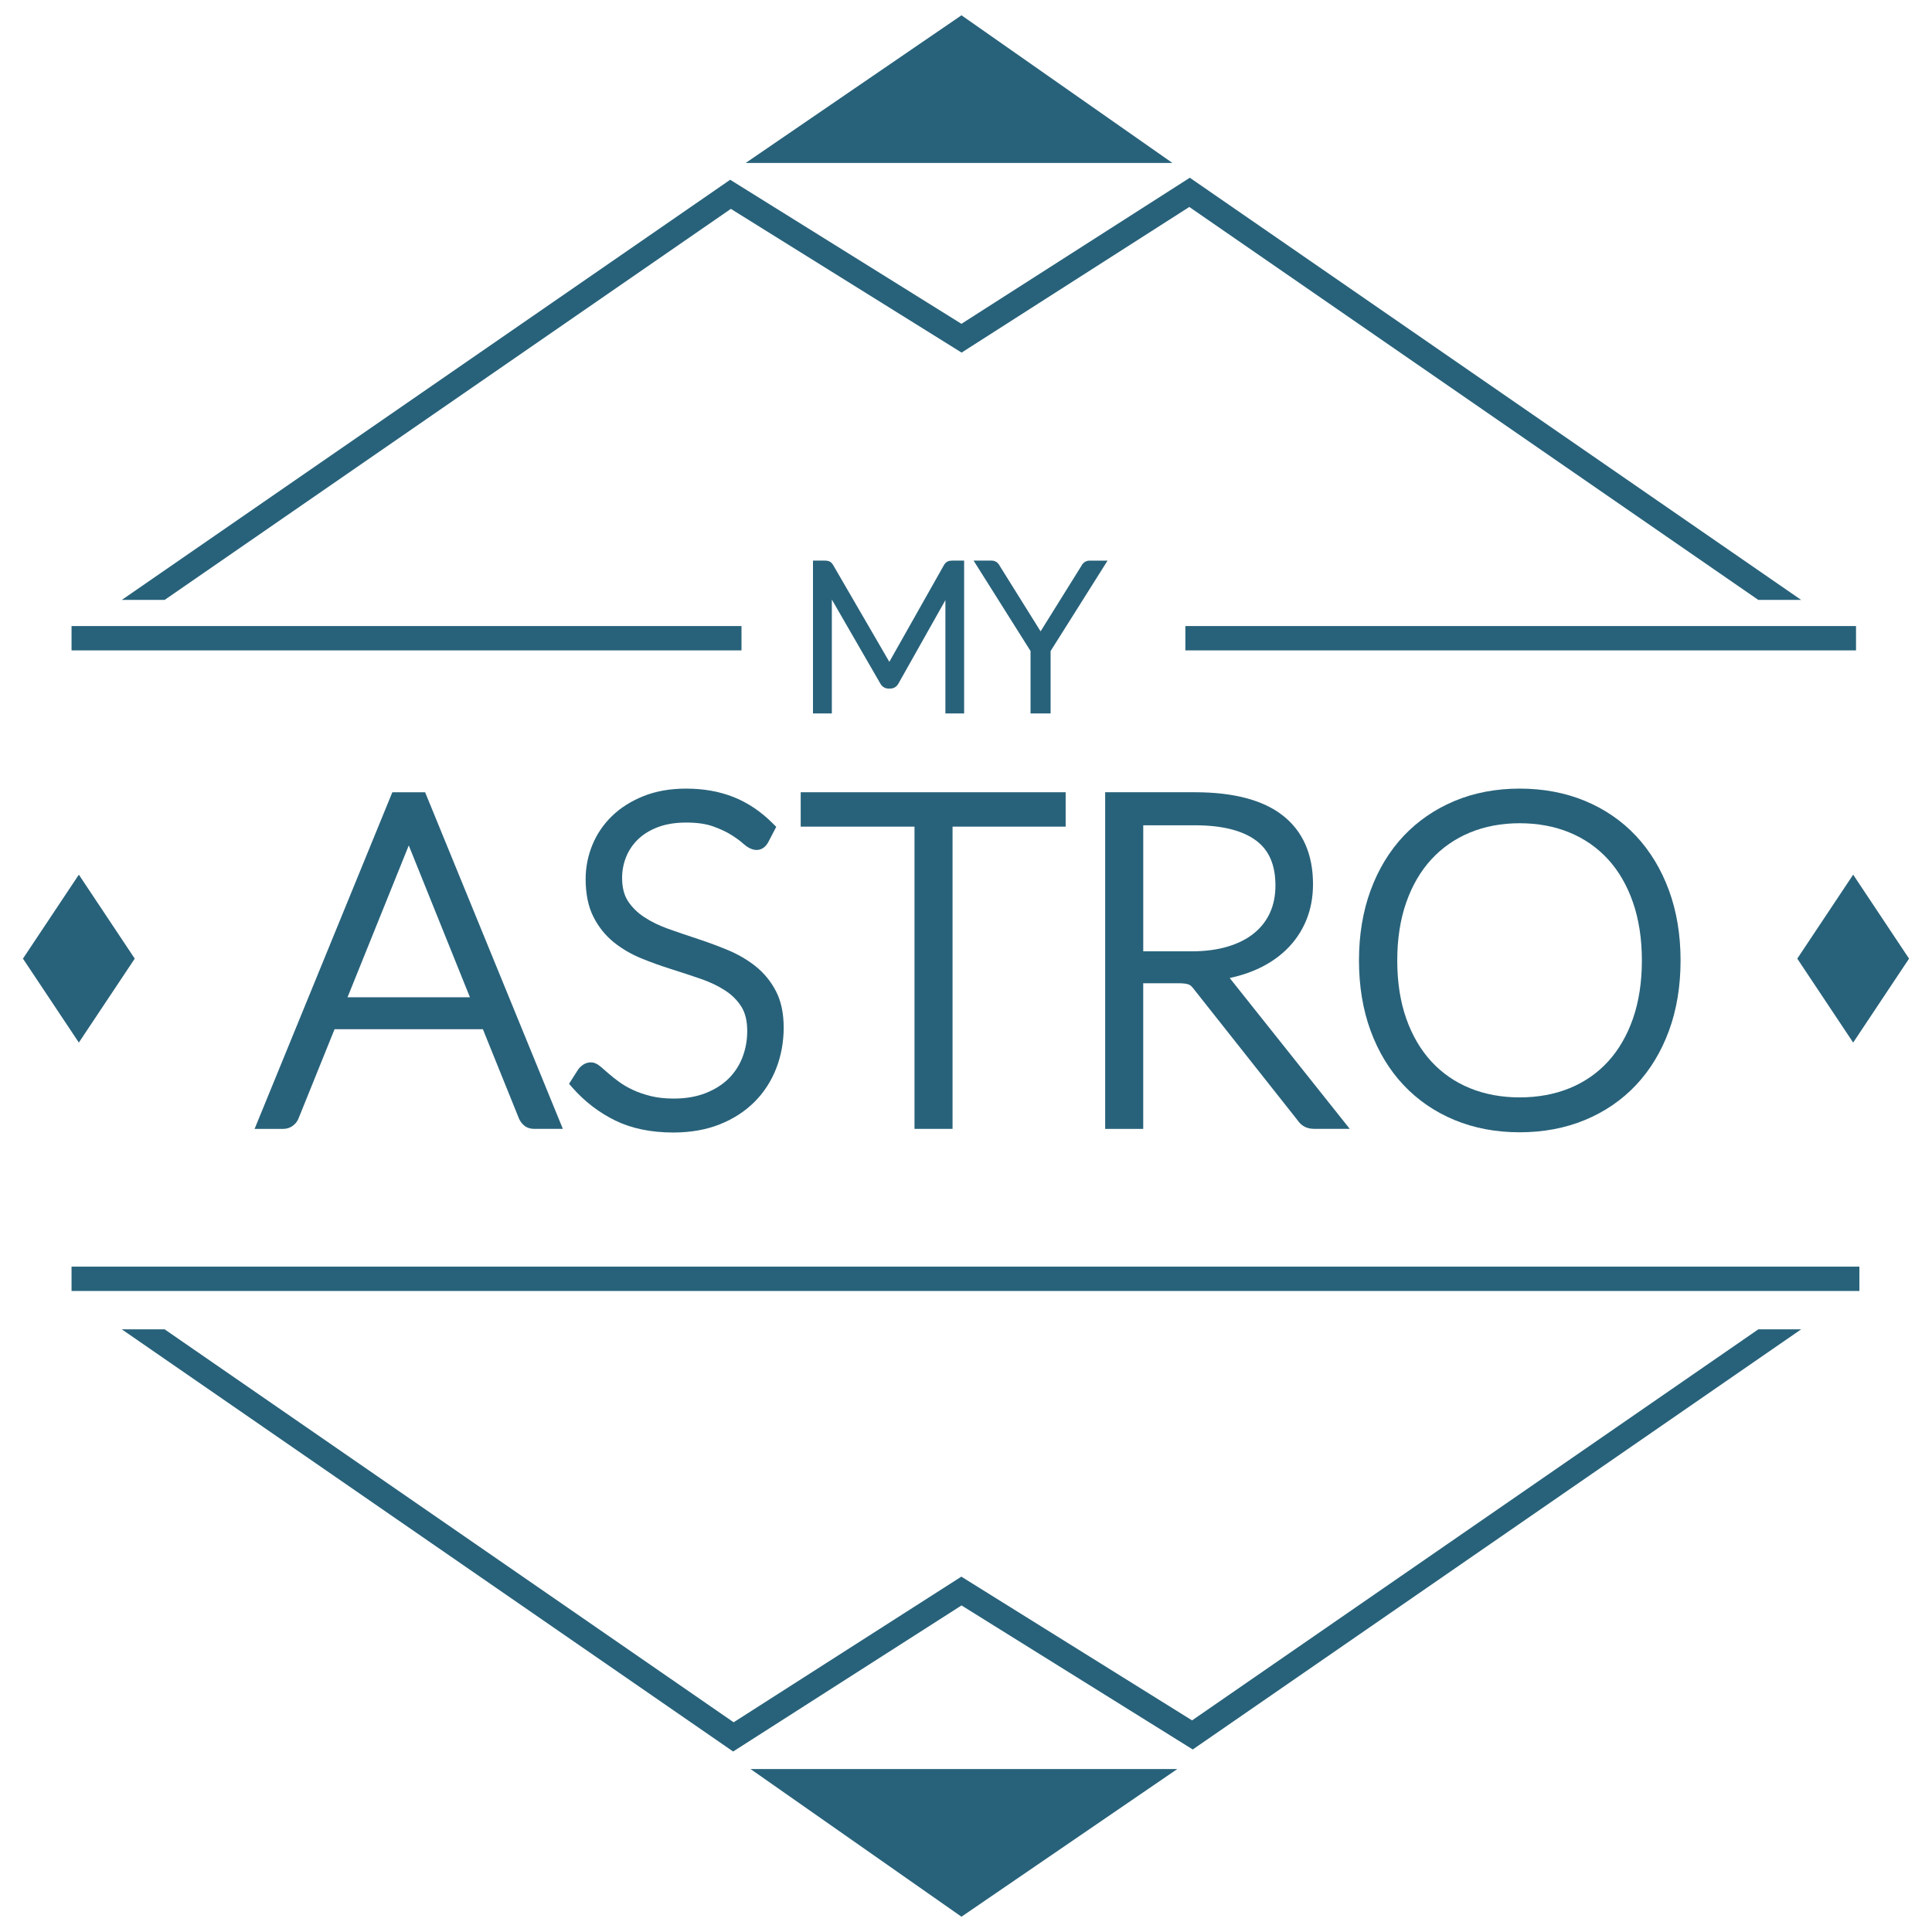
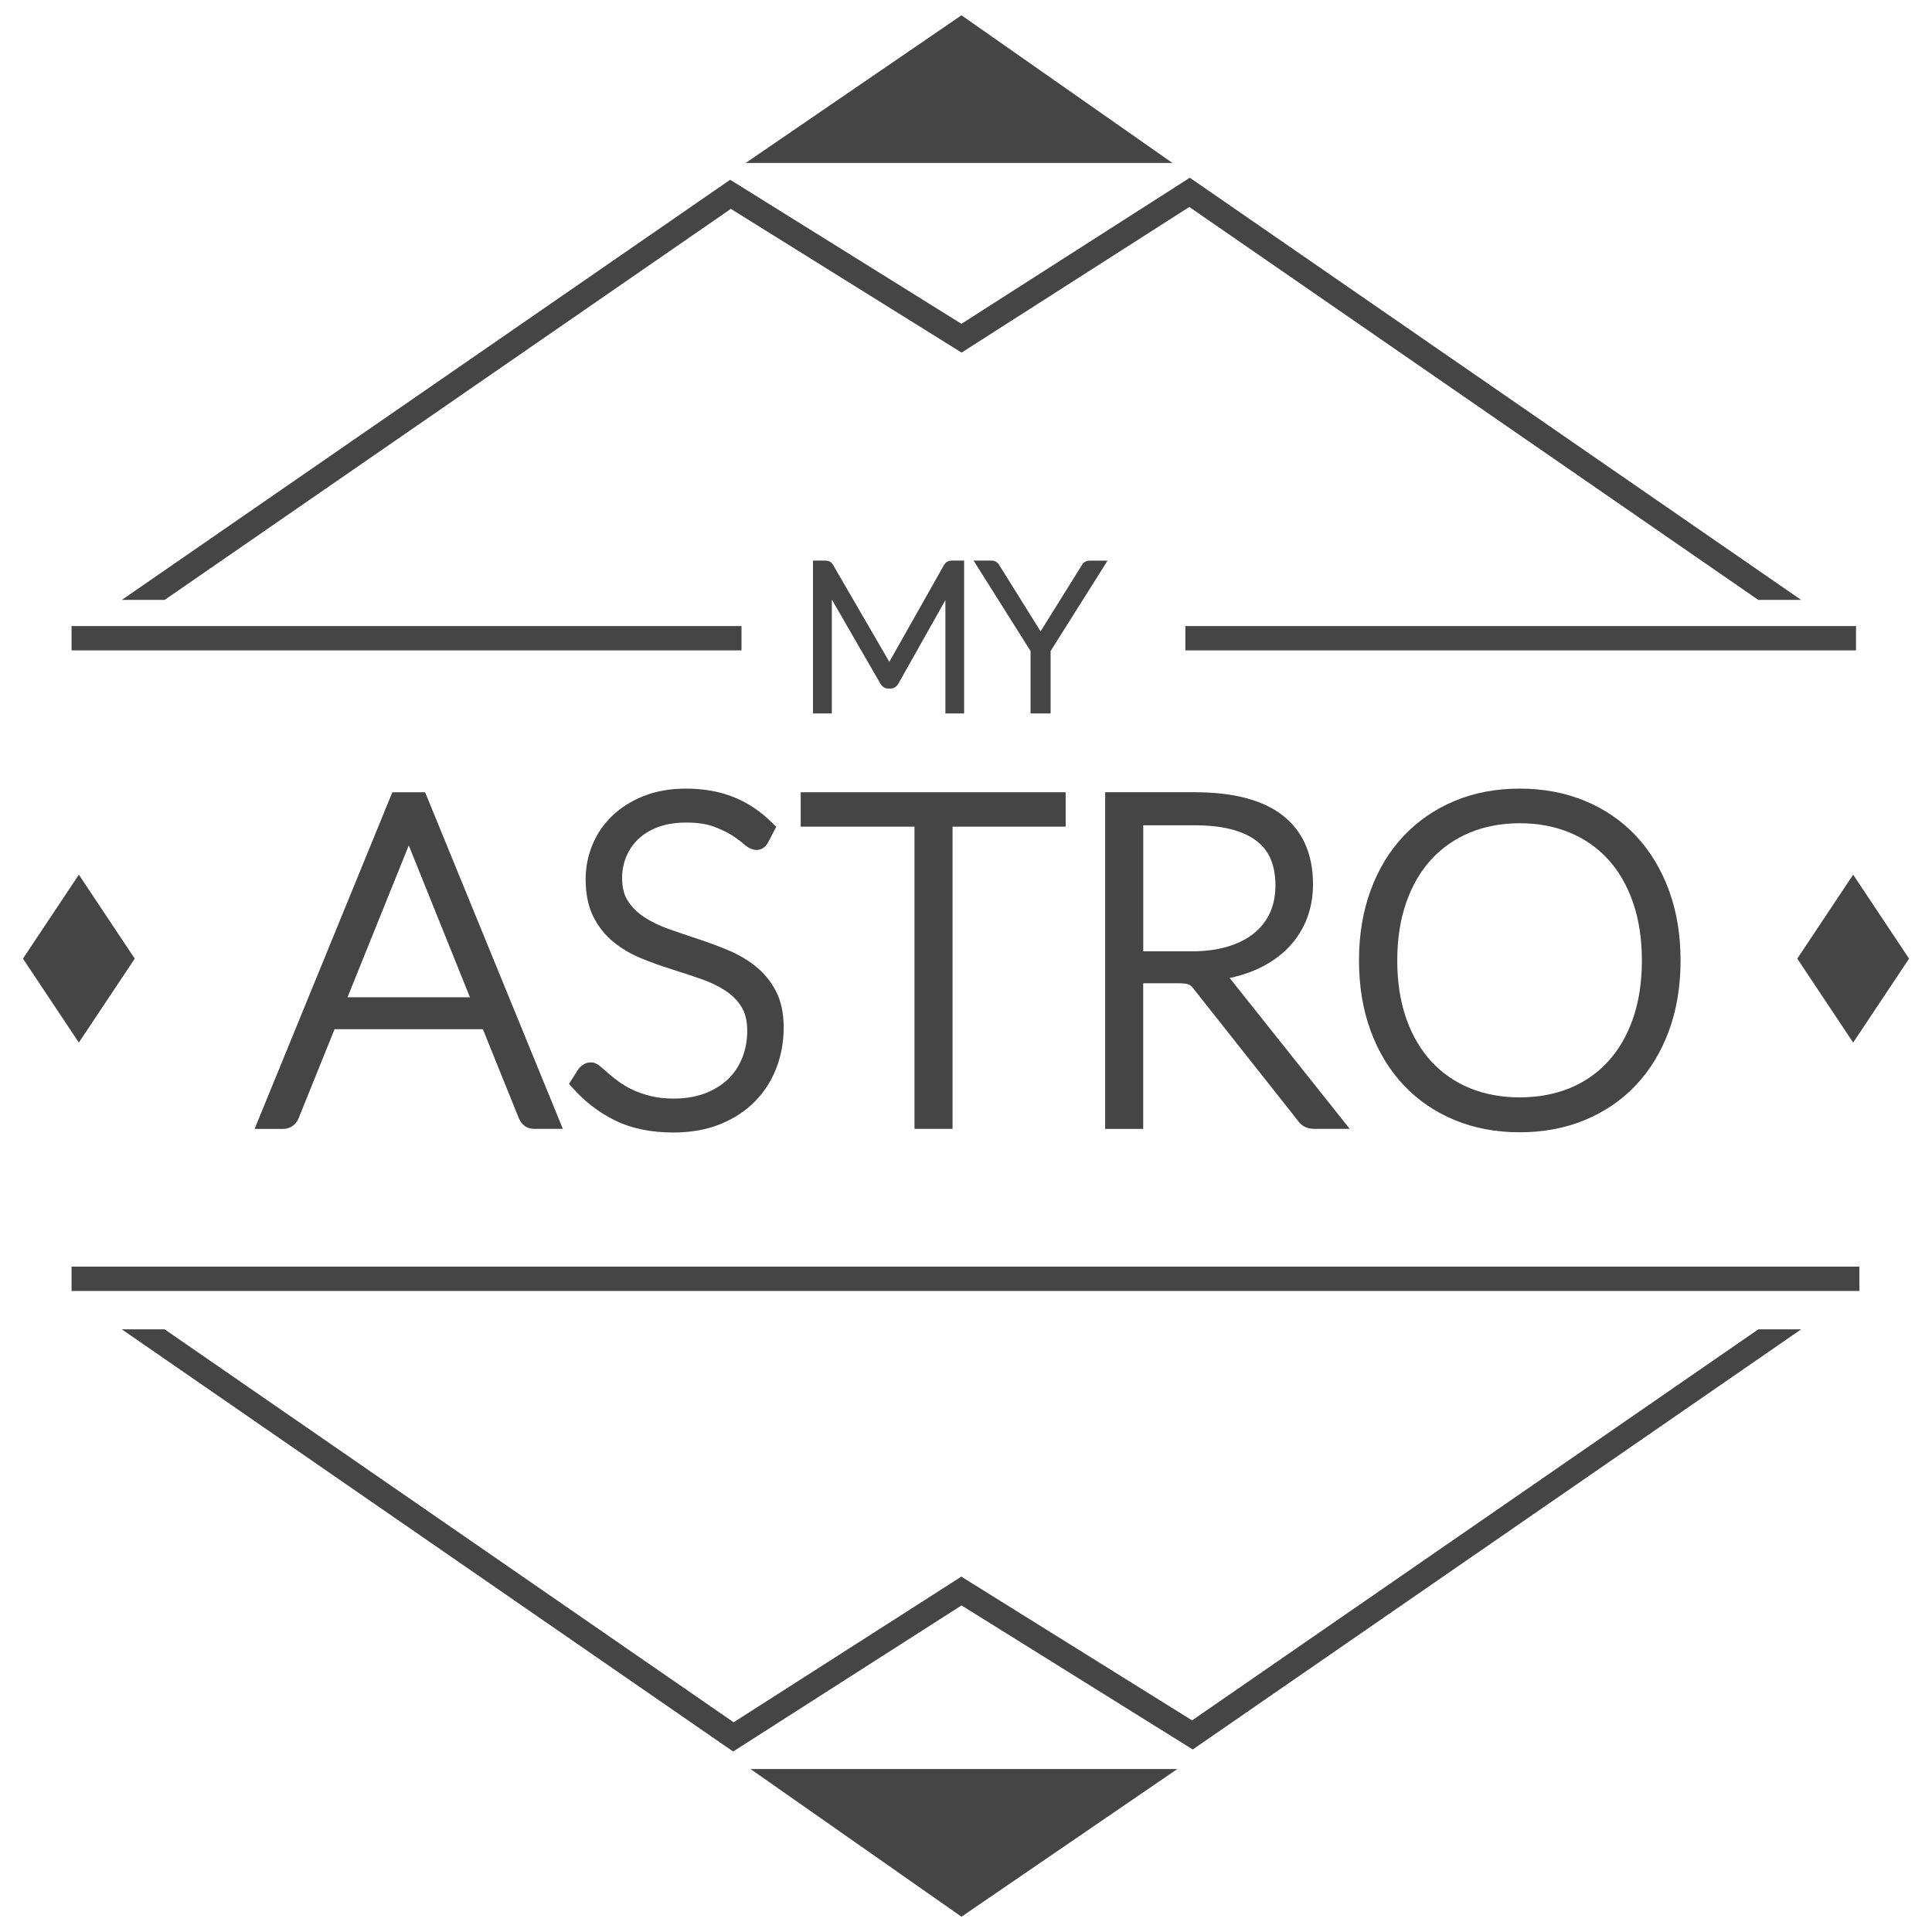
<svg xmlns="http://www.w3.org/2000/svg" version="1.1" id="Calque_1" x="0px" y="0px" width="198.425px" height="198.425px" viewBox="0 0 198.425 198.425" enable-background="new 0 0 198.425 198.425" xml:space="preserve">
  <g>
    <g>
-       <polygon fill="#28627A" points="184.986,61.613 180.585,61.613 122.147,21.256 98.761,36.213 75.063,21.452 16.909,61.613     12.511,61.613 74.993,18.462 98.743,33.257 122.199,18.254   " />
+       <polygon fill="#454545" points="184.986,61.613 180.585,61.613 122.147,21.256 98.761,36.213 75.063,21.452 16.909,61.613     12.511,61.613 74.993,18.462 98.743,33.257 122.199,18.254   " />
    </g>
  </g>
  <g>
    <g>
-       <path fill="#28627A" d="M57.808,115.94h-2.963c-0.392,0-0.744-0.121-1.018-0.351c-0.232-0.192-0.414-0.442-0.539-0.74    l-3.694-9.146H34.362l-3.691,9.139c-0.1,0.277-0.29,0.537-0.554,0.748c-0.288,0.229-0.644,0.352-1.029,0.352h-2.94l14.147-34.573    h3.367L57.808,115.94z M35.692,102.426h12.573L41.982,86.83L35.692,102.426z" />
+       <path fill="#454545" d="M57.808,115.94h-2.963c-0.392,0-0.744-0.121-1.018-0.351c-0.232-0.192-0.414-0.442-0.539-0.74    l-3.694-9.146H34.362l-3.691,9.139c-0.1,0.277-0.29,0.537-0.554,0.748c-0.288,0.229-0.644,0.353-1.029,0.353h-2.94l14.147-34.573    h3.367L57.808,115.94z M35.692,102.425h12.573L41.982,86.83L35.692,102.425z" />
    </g>
    <g>
-       <path fill="#28627A" d="M69.149,116.314c-2.287,0-4.293-0.415-5.963-1.232c-1.656-0.813-3.126-1.938-4.37-3.346l-0.374-0.423    l0.959-1.505c0.464-0.588,0.951-0.697,1.287-0.697c0.333,0,0.658,0.146,1.025,0.461l0.801,0.694    c0.298,0.262,0.655,0.543,1.071,0.848c0.395,0.29,0.865,0.563,1.397,0.814c0.528,0.251,1.149,0.467,1.848,0.641    c0.686,0.173,1.481,0.259,2.366,0.259c1.209,0,2.298-0.184,3.235-0.546c0.929-0.358,1.722-0.852,2.356-1.464    c0.627-0.607,1.115-1.341,1.448-2.18c0.337-0.852,0.509-1.777,0.509-2.751c0-1.019-0.201-1.855-0.598-2.488    c-0.415-0.659-0.972-1.219-1.655-1.662c-0.725-0.472-1.563-0.873-2.491-1.194c-0.982-0.34-1.992-0.672-3.028-0.998    c-1.058-0.331-2.104-0.708-3.111-1.12c-1.054-0.432-2.009-0.992-2.84-1.666c-0.858-0.695-1.558-1.571-2.08-2.605    c-0.526-1.043-0.793-2.348-0.793-3.879c0-1.197,0.231-2.37,0.687-3.485c0.459-1.122,1.138-2.124,2.019-2.978    c0.876-0.851,1.97-1.542,3.248-2.052c1.273-0.508,2.739-0.766,4.356-0.766c1.803,0,3.45,0.293,4.895,0.872    c1.451,0.58,2.791,1.478,3.98,2.667l0.39,0.389l-0.816,1.563c-0.475,0.897-1.445,1.178-2.558,0.174    c-0.29-0.261-0.693-0.559-1.2-0.885c-0.496-0.318-1.133-0.619-1.895-0.895c-0.733-0.265-1.666-0.399-2.772-0.399    c-1.103,0-2.079,0.157-2.903,0.467c-0.811,0.305-1.495,0.722-2.034,1.241c-0.539,0.518-0.952,1.123-1.228,1.8    c-0.281,0.685-0.424,1.414-0.424,2.17c0,0.971,0.199,1.769,0.592,2.373c0.416,0.642,0.976,1.197,1.666,1.652    c0.724,0.479,1.562,0.888,2.49,1.217c0.984,0.349,1.995,0.693,3.034,1.035c1.058,0.347,2.102,0.735,3.104,1.152    c1.047,0.438,2,0.996,2.833,1.661c0.857,0.687,1.556,1.541,2.078,2.542c0.529,1.014,0.798,2.274,0.798,3.746    c0,1.476-0.257,2.885-0.764,4.188c-0.511,1.314-1.264,2.477-2.237,3.449c-0.973,0.974-2.175,1.748-3.572,2.306    C72.524,116.033,70.92,116.314,69.149,116.314z" />
+       <path fill="#454545" d="M69.149,116.314c-2.287,0-4.293-0.415-5.963-1.232c-1.656-0.813-3.126-1.938-4.37-3.346l-0.374-0.423    l0.959-1.505c0.464-0.588,0.951-0.697,1.287-0.697c0.333,0,0.658,0.146,1.025,0.461l0.801,0.694    c0.298,0.262,0.655,0.543,1.071,0.848c0.395,0.29,0.865,0.563,1.397,0.814c0.528,0.251,1.149,0.467,1.848,0.641    c0.686,0.173,1.481,0.259,2.366,0.259c1.209,0,2.298-0.184,3.235-0.545c0.929-0.359,1.722-0.853,2.356-1.465    c0.627-0.607,1.115-1.341,1.448-2.18c0.337-0.852,0.509-1.777,0.509-2.751c0-1.019-0.201-1.854-0.598-2.488    c-0.415-0.659-0.972-1.219-1.655-1.662c-0.725-0.472-1.563-0.873-2.491-1.194c-0.982-0.34-1.992-0.672-3.028-0.998    c-1.058-0.331-2.104-0.708-3.111-1.12c-1.054-0.432-2.009-0.992-2.84-1.666c-0.858-0.695-1.558-1.571-2.08-2.605    c-0.526-1.043-0.793-2.348-0.793-3.879c0-1.197,0.231-2.37,0.687-3.485c0.459-1.122,1.138-2.124,2.019-2.978    c0.876-0.851,1.97-1.542,3.248-2.052c1.273-0.508,2.739-0.766,4.356-0.766c1.803,0,3.45,0.293,4.895,0.872    c1.451,0.58,2.791,1.478,3.98,2.667l0.39,0.389l-0.816,1.563c-0.475,0.897-1.445,1.178-2.558,0.174    c-0.29-0.261-0.693-0.559-1.2-0.885c-0.496-0.318-1.133-0.619-1.895-0.895c-0.733-0.265-1.666-0.399-2.772-0.399    c-1.103,0-2.079,0.157-2.903,0.467c-0.811,0.305-1.495,0.722-2.034,1.241c-0.539,0.518-0.952,1.123-1.228,1.8    c-0.281,0.685-0.424,1.414-0.424,2.17c0,0.971,0.199,1.769,0.592,2.373c0.416,0.642,0.976,1.197,1.666,1.652    c0.724,0.479,1.562,0.888,2.49,1.217c0.984,0.349,1.995,0.693,3.034,1.035c1.058,0.347,2.102,0.735,3.104,1.152    c1.047,0.438,2,0.996,2.833,1.661c0.857,0.687,1.556,1.541,2.078,2.542c0.529,1.014,0.798,2.273,0.798,3.746    c0,1.476-0.257,2.885-0.764,4.188c-0.511,1.314-1.264,2.477-2.237,3.449c-0.973,0.974-2.175,1.748-3.572,2.306    C72.524,116.033,70.92,116.314,69.149,116.314z" />
    </g>
    <g>
-       <path fill="#28627A" d="M97.831,115.94h-3.908V84.9H82.236v-3.533h27.211V84.9H97.831V115.94z" />
+       <path fill="#454545" d="M97.831,115.94h-3.908V84.9H82.236v-3.533h27.211V84.9H97.831V115.94z" />
    </g>
    <g>
-       <path fill="#28627A" d="M138.626,115.94h-3.611c-0.378,0-0.711-0.067-0.991-0.203c-0.297-0.141-0.567-0.389-0.801-0.737    l-10.576-13.369c-0.112-0.152-0.21-0.267-0.312-0.361c-0.07-0.064-0.145-0.114-0.228-0.148c-0.099-0.043-0.233-0.076-0.392-0.099    c-0.197-0.026-0.44-0.04-0.727-0.04h-3.574v14.959h-3.908V81.367h9.213c3.955,0,6.984,0.796,9.003,2.367    c2.077,1.614,3.13,3.996,3.13,7.077c0,1.356-0.24,2.617-0.713,3.75c-0.473,1.131-1.163,2.14-2.053,2.996    c-0.881,0.847-1.955,1.546-3.193,2.078c-0.799,0.343-1.668,0.612-2.598,0.811L138.626,115.94z M117.417,97.705h4.976    c1.384,0,2.636-0.166,3.722-0.494c1.063-0.32,1.967-0.781,2.688-1.37c0.708-0.577,1.256-1.281,1.627-2.092    c0.373-0.815,0.563-1.757,0.563-2.797c0-2.12-0.654-3.636-1.998-4.633c-1.396-1.034-3.508-1.558-6.273-1.558h-5.305V97.705    L117.417,97.705z" />
+       <path fill="#454545" d="M138.626,115.94h-3.611c-0.378,0-0.711-0.067-0.991-0.203c-0.297-0.141-0.567-0.389-0.801-0.737    l-10.576-13.369c-0.112-0.151-0.21-0.267-0.312-0.36c-0.07-0.063-0.146-0.114-0.229-0.147c-0.1-0.043-0.232-0.076-0.393-0.1    c-0.196-0.025-0.439-0.04-0.727-0.04h-3.574v14.959h-3.908V81.367h9.214c3.954,0,6.983,0.796,9.003,2.367    c2.076,1.614,3.13,3.996,3.13,7.077c0,1.356-0.24,2.617-0.713,3.75c-0.474,1.131-1.163,2.14-2.054,2.996    c-0.881,0.847-1.955,1.546-3.192,2.078c-0.799,0.343-1.668,0.612-2.599,0.811L138.626,115.94z M117.417,97.705h4.976    c1.384,0,2.636-0.166,3.722-0.494c1.063-0.32,1.967-0.781,2.688-1.37c0.708-0.577,1.256-1.281,1.627-2.092    c0.373-0.815,0.563-1.757,0.563-2.797c0-2.12-0.654-3.636-1.998-4.633c-1.396-1.034-3.509-1.558-6.273-1.558h-5.305V97.705    L117.417,97.705z" />
    </g>
    <g>
-       <path fill="#28627A" d="M156.076,116.291c-2.427,0-4.679-0.425-6.693-1.262c-2.021-0.838-3.781-2.046-5.235-3.591    c-1.45-1.539-2.589-3.418-3.384-5.584c-0.791-2.153-1.191-4.58-1.191-7.213c0-2.616,0.4-5.034,1.191-7.188    c0.795-2.166,1.934-4.045,3.384-5.585c1.453-1.543,3.214-2.755,5.233-3.602c2.017-0.845,4.27-1.273,6.695-1.273    c2.424,0,4.68,0.424,6.701,1.26c2.031,0.84,3.799,2.053,5.252,3.604c1.449,1.548,2.588,3.43,3.383,5.596    c0.791,2.153,1.19,4.571,1.19,7.188c0,2.633-0.399,5.06-1.19,7.213c-0.795,2.166-1.935,4.045-3.385,5.584    c-1.453,1.545-3.221,2.753-5.25,3.592C160.755,115.867,158.5,116.291,156.076,116.291z M156.076,84.55    c-1.854,0-3.576,0.323-5.113,0.959c-1.525,0.632-2.855,1.557-3.953,2.749c-1.102,1.196-1.971,2.682-2.578,4.415    c-0.616,1.748-0.928,3.756-0.928,5.968c0,2.229,0.312,4.239,0.927,5.979c0.61,1.728,1.478,3.209,2.579,4.404    c1.097,1.189,2.427,2.111,3.951,2.735c1.537,0.63,3.26,0.948,5.115,0.948c1.87,0,3.6-0.318,5.139-0.948    c1.522-0.624,2.849-1.544,3.938-2.733c1.094-1.195,1.954-2.677,2.557-4.404c0.608-1.742,0.918-3.754,0.918-5.981    c0-2.212-0.31-4.221-0.918-5.97c-0.603-1.733-1.461-3.219-2.557-4.415c-1.09-1.191-2.415-2.115-3.939-2.747    C159.673,84.873,157.945,84.55,156.076,84.55z" />
+       <path fill="#454545" d="M156.076,116.291c-2.427,0-4.679-0.424-6.693-1.262c-2.021-0.838-3.78-2.046-5.234-3.591    c-1.449-1.539-2.589-3.418-3.384-5.584c-0.791-2.153-1.19-4.58-1.19-7.213c0-2.616,0.399-5.034,1.19-7.188    c0.795-2.166,1.935-4.045,3.384-5.585c1.453-1.543,3.214-2.755,5.232-3.602c2.018-0.845,4.271-1.273,6.695-1.273    c2.424,0,4.68,0.424,6.701,1.26c2.031,0.84,3.799,2.053,5.252,3.604c1.449,1.548,2.588,3.43,3.383,5.596    c0.791,2.153,1.19,4.571,1.19,7.188c0,2.633-0.399,5.06-1.19,7.213c-0.795,2.166-1.935,4.045-3.385,5.584    c-1.453,1.545-3.221,2.753-5.25,3.592C160.755,115.867,158.5,116.291,156.076,116.291z M156.076,84.55    c-1.854,0-3.576,0.323-5.113,0.959c-1.524,0.632-2.854,1.557-3.953,2.749c-1.102,1.196-1.971,2.682-2.577,4.415    c-0.616,1.748-0.929,3.756-0.929,5.968c0,2.229,0.313,4.239,0.928,5.979c0.609,1.728,1.479,3.209,2.578,4.403    c1.098,1.188,2.428,2.111,3.951,2.735c1.537,0.63,3.261,0.947,5.115,0.947c1.87,0,3.6-0.317,5.139-0.947    c1.522-0.624,2.85-1.545,3.938-2.733c1.095-1.194,1.954-2.677,2.558-4.403c0.607-1.742,0.918-3.754,0.918-5.981    c0-2.212-0.311-4.221-0.918-5.97c-0.604-1.733-1.461-3.219-2.558-4.415c-1.09-1.191-2.415-2.115-3.938-2.747    C159.673,84.873,157.945,84.55,156.076,84.55z" />
    </g>
  </g>
  <g>
    <g>
-       <path fill="#28627A" d="M98.354,57.577h0.666v15.699h-1.924V61.639l-4.818,8.557c-0.182,0.336-0.486,0.524-0.852,0.524H91.26    c-0.366,0-0.669-0.188-0.855-0.531l-4.972-8.613v11.7h-1.936V57.577h0.697h0.085h0.457c0.157,0,0.288,0.021,0.401,0.062    c0.166,0.062,0.301,0.184,0.418,0.372l5.783,9.963l5.615-9.946c0.126-0.208,0.273-0.335,0.447-0.394    c0.109-0.038,0.24-0.058,0.393-0.058h0.442L98.354,57.577L98.354,57.577z" />
+       <path fill="#454545" d="M98.354,57.577h0.666v15.699h-1.924V61.639l-4.818,8.557c-0.182,0.336-0.486,0.524-0.852,0.524H91.26    c-0.366,0-0.669-0.188-0.855-0.531l-4.972-8.613v11.7h-1.936V57.577h0.697h0.085h0.457c0.157,0,0.288,0.021,0.401,0.062    c0.166,0.062,0.301,0.184,0.418,0.372l5.783,9.963l5.615-9.946c0.126-0.208,0.273-0.335,0.447-0.394    c0.109-0.038,0.24-0.058,0.393-0.058h0.442L98.354,57.577L98.354,57.577z" />
    </g>
    <g>
-       <path fill="#28627A" d="M107.902,73.276h-2.061v-6.412l-5.848-9.287h1.84c0.203,0,0.381,0.054,0.53,0.161    c0.13,0.093,0.233,0.22,0.312,0.377l4.186,6.709c0.003,0.007,0.008,0.014,0.012,0.021v-0.001l4.219-6.771    c0.041-0.099,0.146-0.227,0.279-0.326c0.151-0.111,0.338-0.169,0.541-0.169h1.84l-5.85,9.287V73.276z" />
+       <path fill="#454545" d="M107.902,73.276h-2.061v-6.412l-5.848-9.287h1.84c0.203,0,0.381,0.054,0.529,0.161    c0.131,0.093,0.233,0.22,0.313,0.377l4.186,6.709c0.003,0.007,0.008,0.014,0.012,0.021v-0.001l4.219-6.771    c0.041-0.099,0.146-0.227,0.279-0.326c0.151-0.111,0.338-0.169,0.541-0.169h1.84l-5.85,9.287V73.276L107.902,73.276z" />
    </g>
  </g>
  <g>
-     <path fill="#28627A" d="M8.098,107.076l-5.741-8.621l5.741-8.623l5.741,8.623L8.098,107.076z" />
+     <path fill="#454545" d="M8.098,107.076l-5.741-8.621l5.741-8.623l5.741,8.623L8.098,107.076z" />
  </g>
  <g>
-     <path fill="#28627A" d="M190.328,107.076l-5.74-8.621l5.74-8.623l5.74,8.623L190.328,107.076z" />
+     <path fill="#454545" d="M190.328,107.076l-5.74-8.621l5.74-8.623l5.74,8.623L190.328,107.076z" />
  </g>
  <g>
    <g>
-       <rect x="7.348" y="64.298" fill="#28627A" width="68.807" height="2.5" />
+       <rect x="7.348" y="64.298" fill="#454545" width="68.807" height="2.5" />
    </g>
  </g>
  <g>
    <g>
-       <rect x="121.742" y="64.298" fill="#28627A" width="68.879" height="2.5" />
+       <rect x="121.742" y="64.298" fill="#454545" width="68.879" height="2.5" />
    </g>
  </g>
  <g>
    <g>
-       <rect x="7.348" y="130.089" fill="#28627A" width="183.62" height="2.5" />
+       <rect x="7.348" y="130.089" fill="#454545" width="183.62" height="2.5" />
    </g>
  </g>
  <g>
    <g>
-       <path fill="#28627A" d="M98.748,1.571L76.582,16.738h43.833L98.748,1.571L98.748,1.571z" />
+       <path fill="#454545" d="M98.748,1.571L76.582,16.738h43.833L98.748,1.571L98.748,1.571z" />
    </g>
  </g>
  <g>
    <g>
-       <polygon fill="#28627A" points="75.296,179.888 12.51,136.529 16.91,136.529 75.349,176.886 98.734,161.929 122.431,176.691     180.585,136.529 184.986,136.529 122.501,179.679 98.753,164.885   " />
+       <polygon fill="#454545" points="75.296,179.888 12.51,136.529 16.91,136.529 75.349,176.886 98.734,161.929 122.431,176.691     180.585,136.529 184.986,136.529 122.501,179.679 98.753,164.884   " />
    </g>
  </g>
  <g>
    <g>
-       <path fill="#28627A" d="M120.916,181.687H77.082l21.666,15.167L120.916,181.687L120.916,181.687z" />
+       <path fill="#454545" d="M120.916,181.687H77.082l21.666,15.167L120.916,181.687L120.916,181.687z" />
    </g>
  </g>
</svg>
